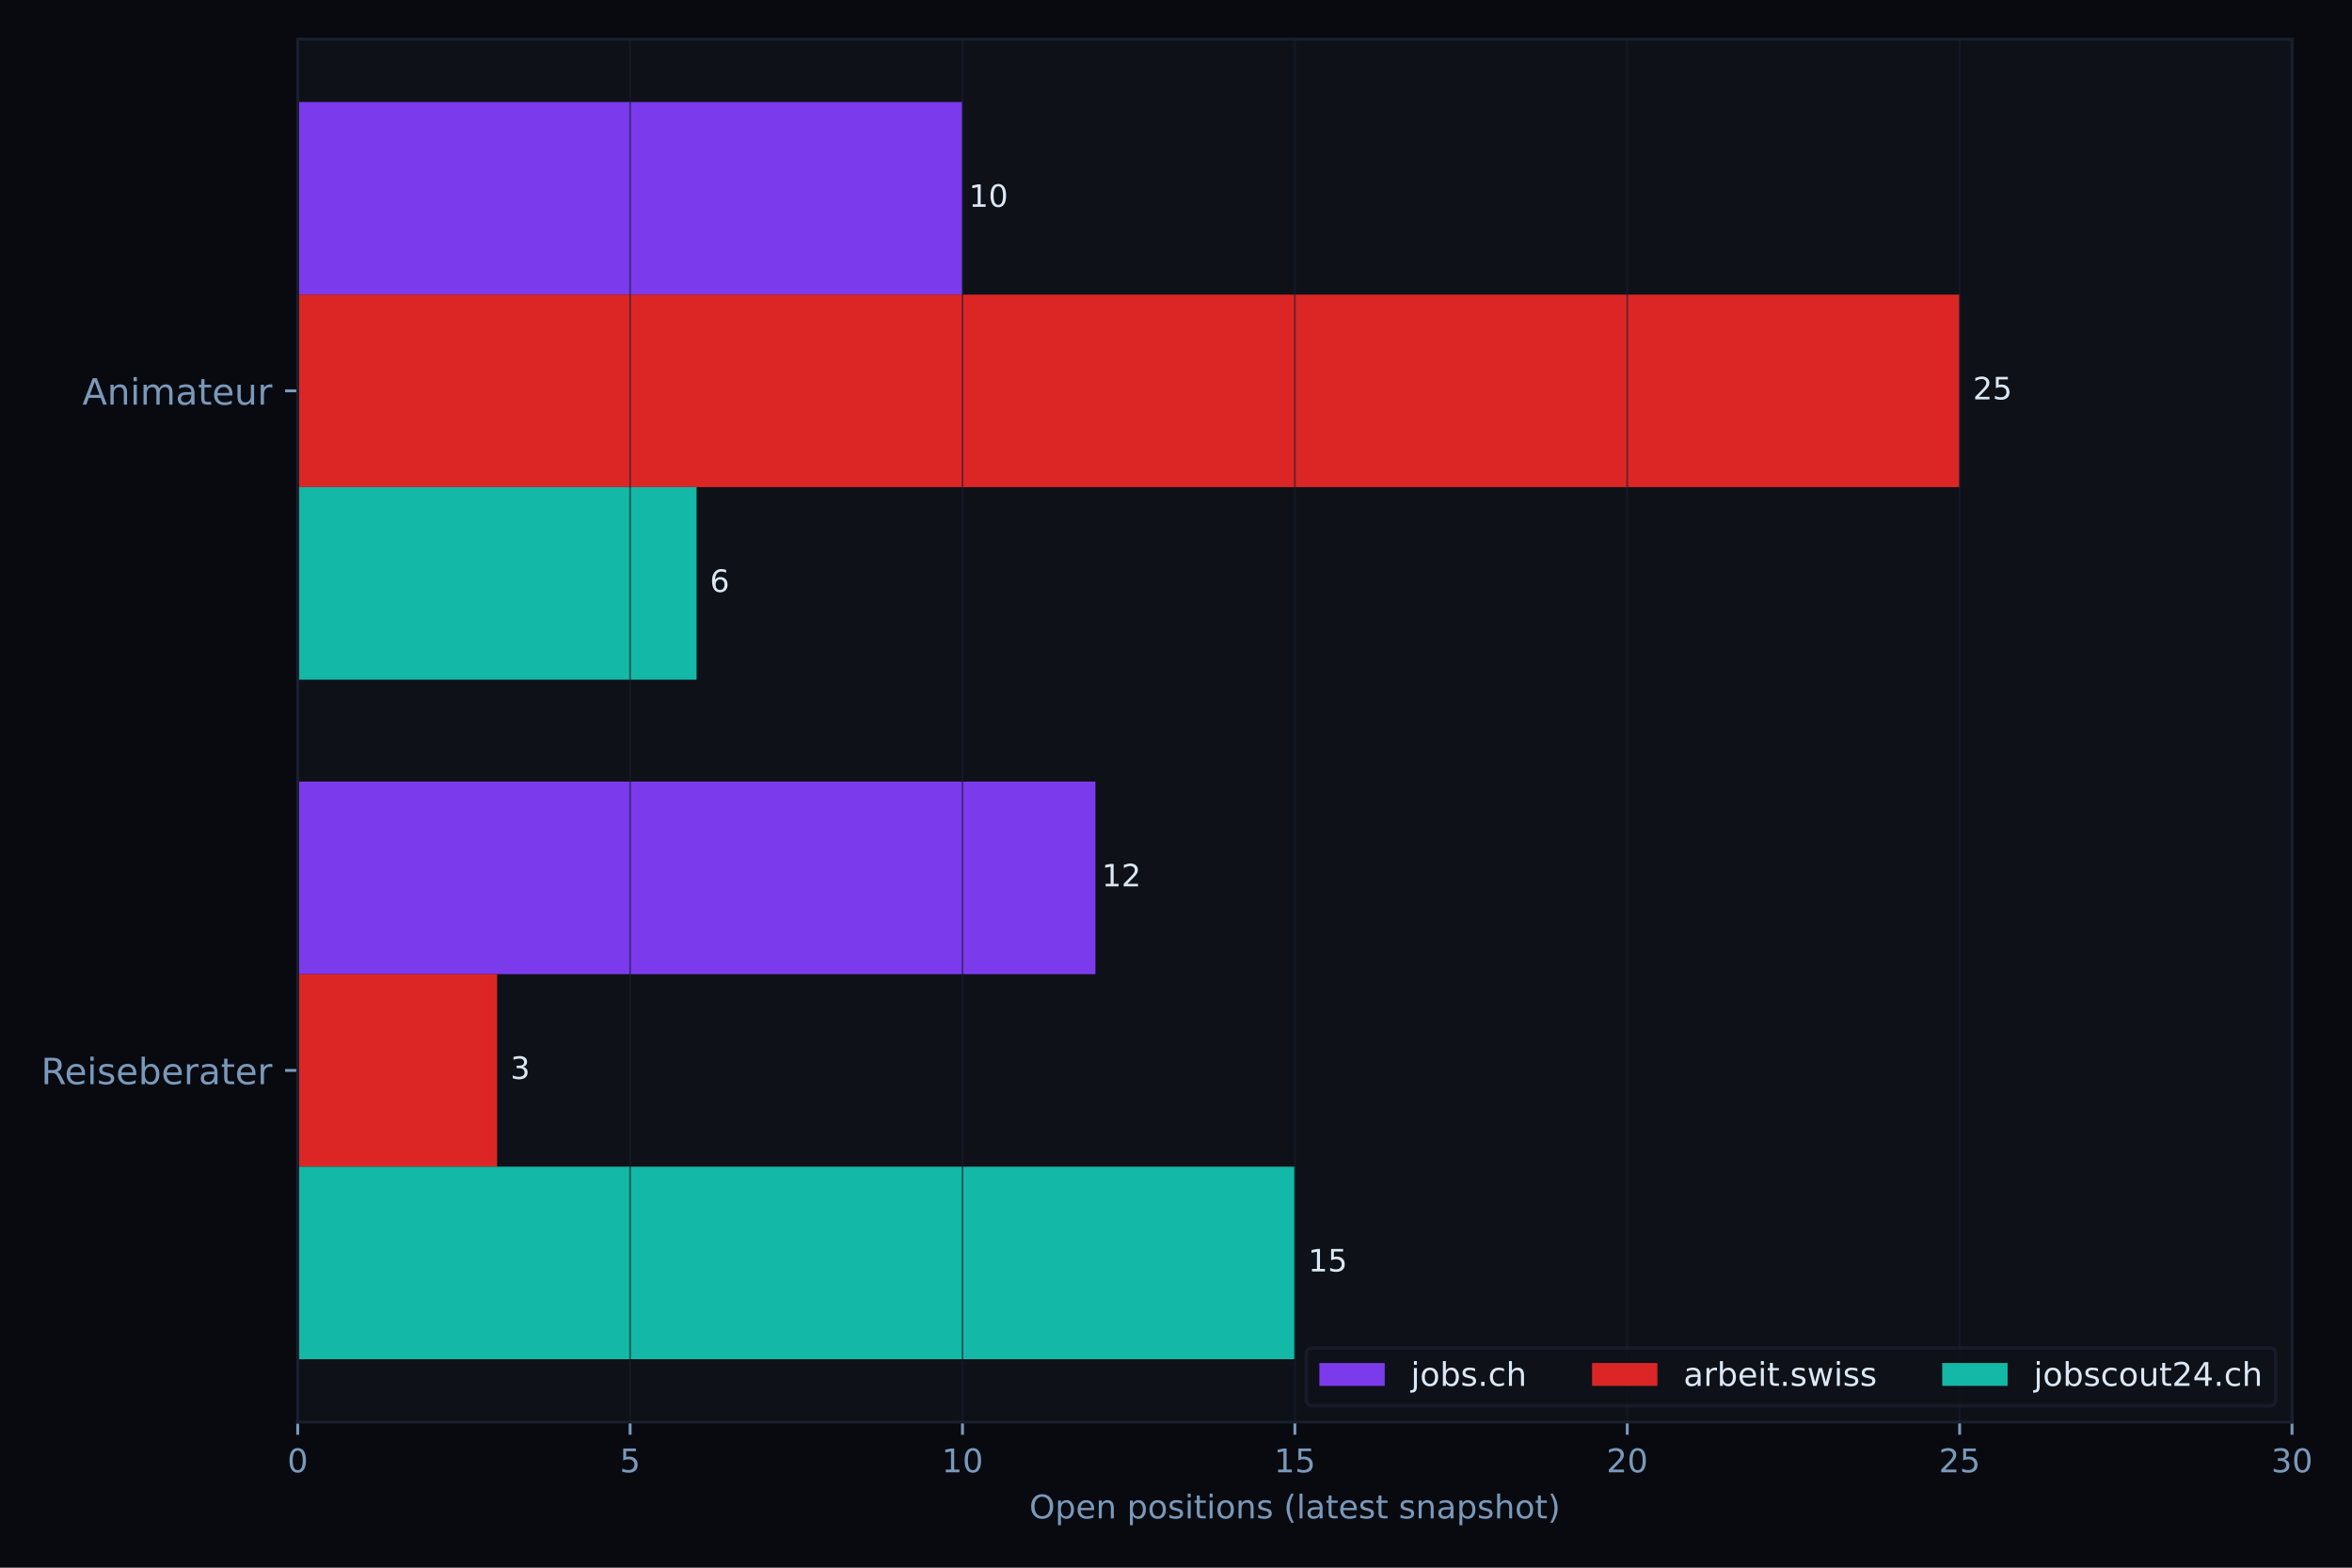
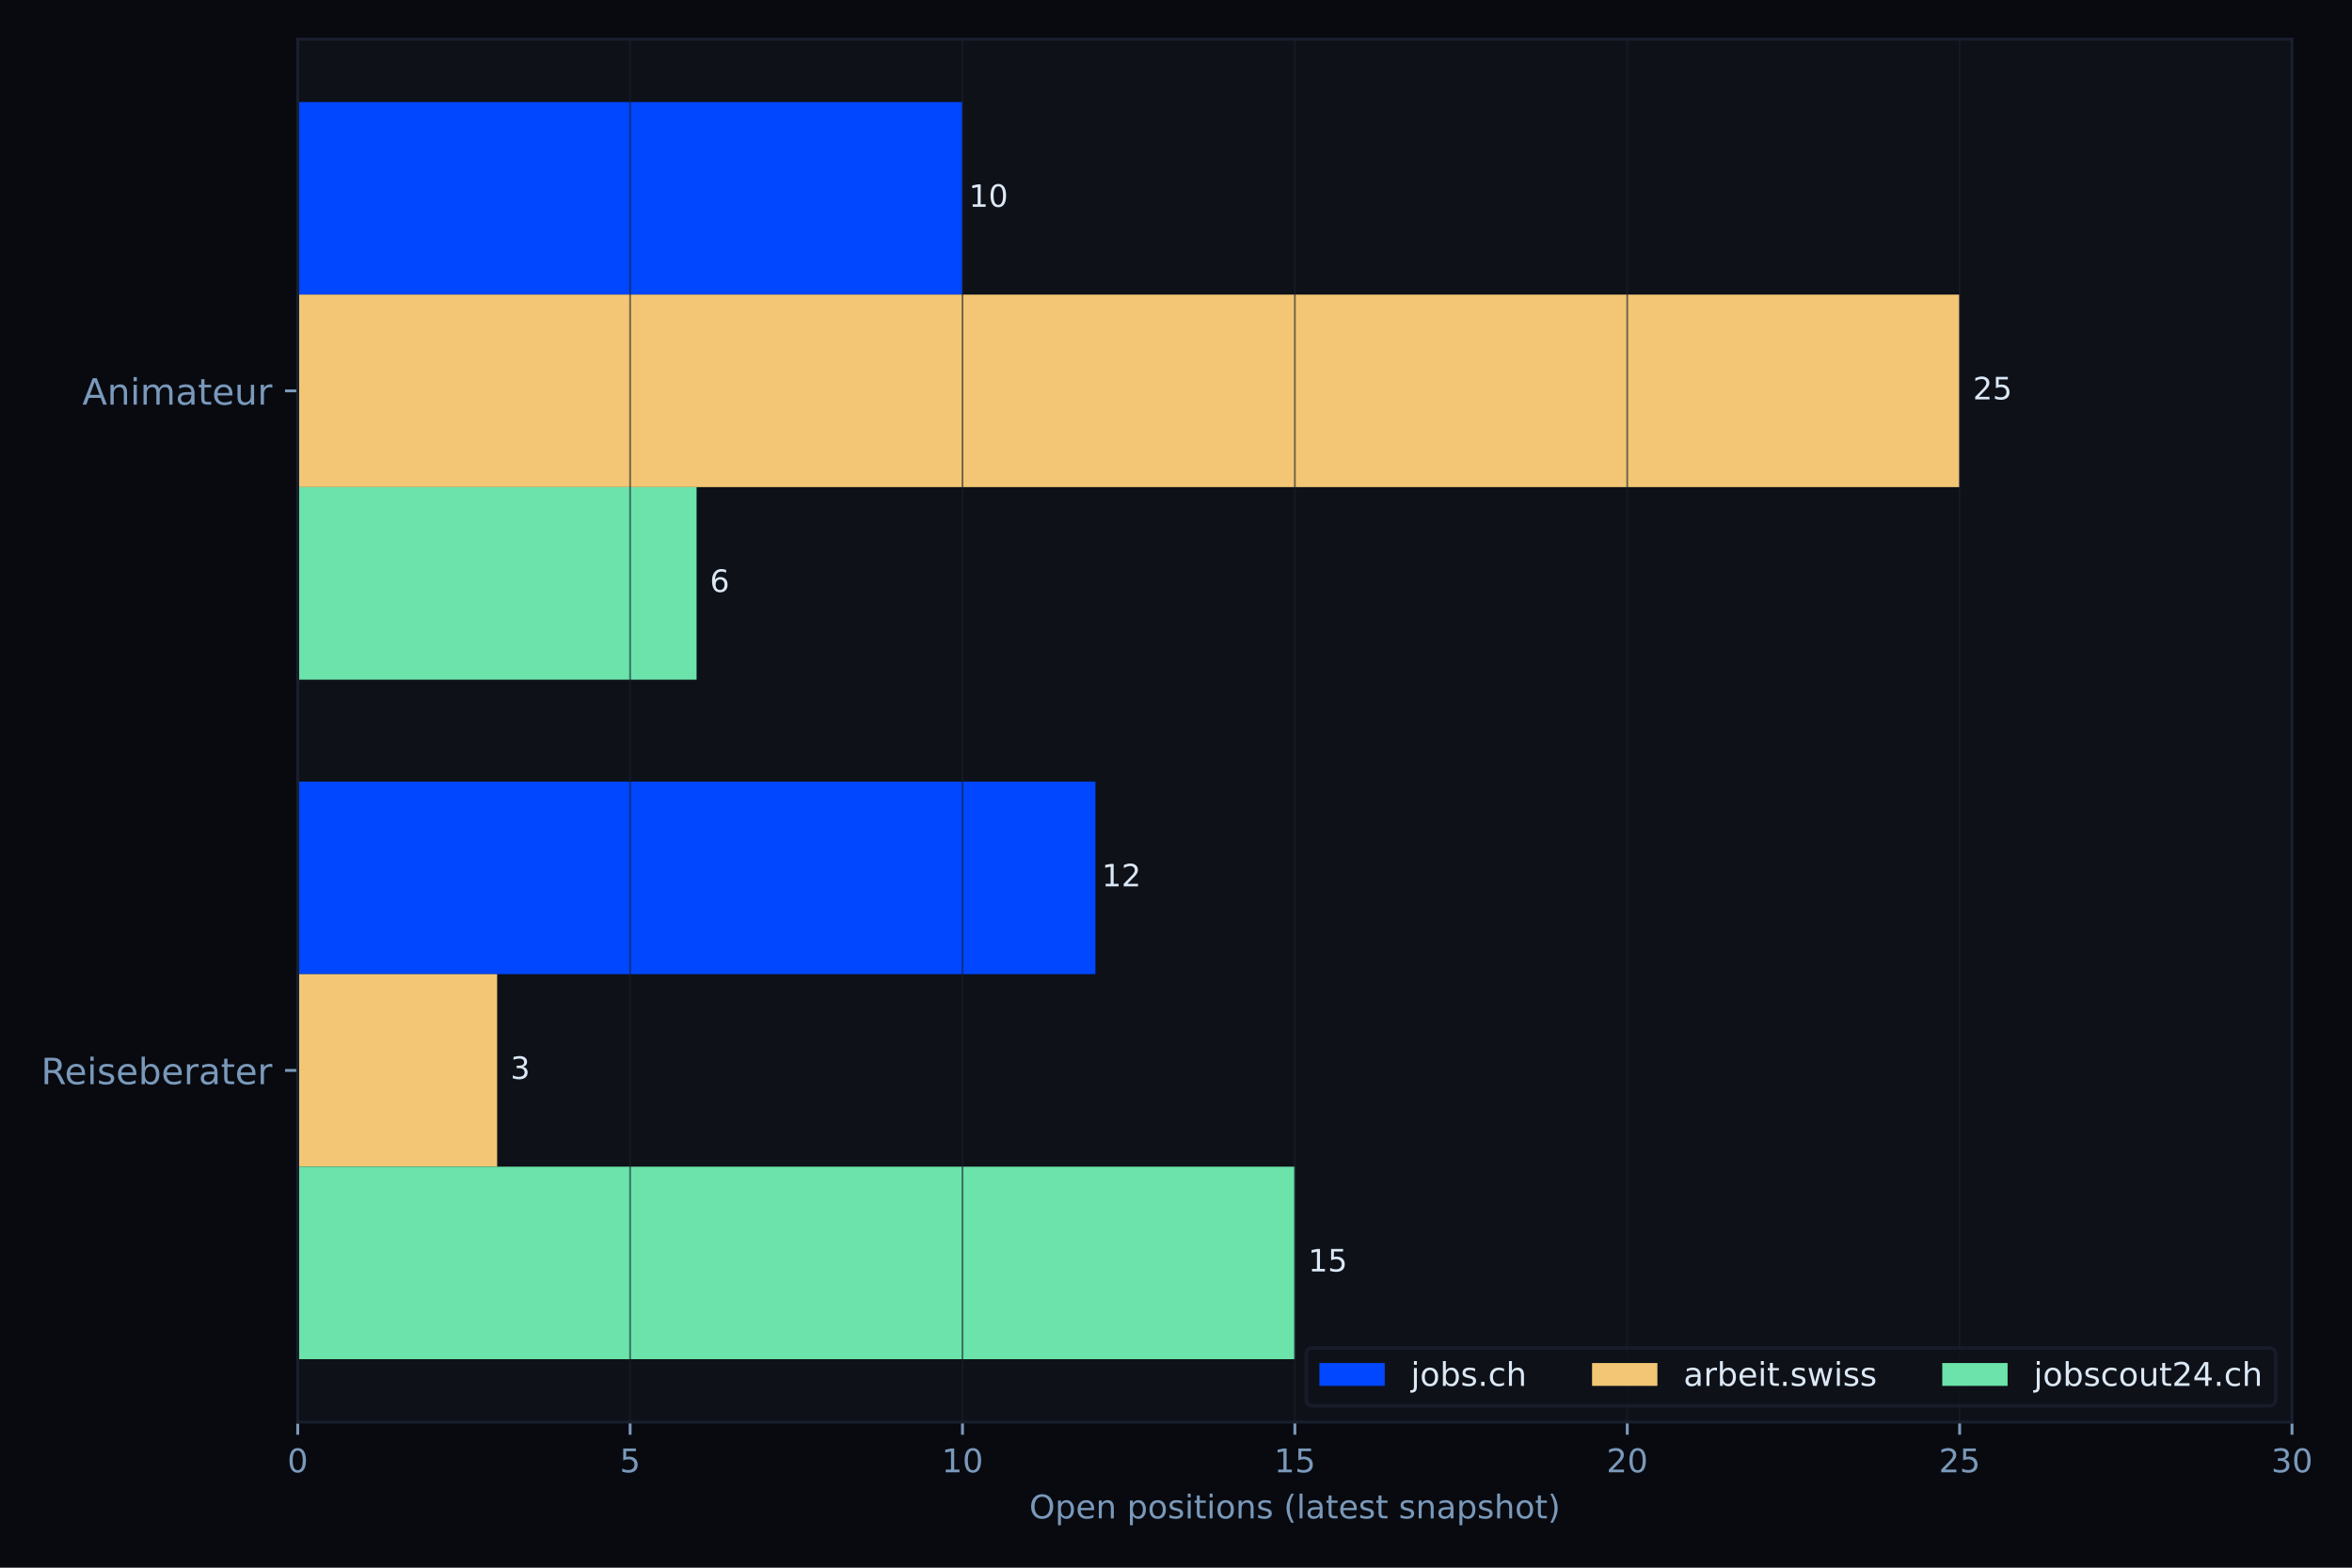
<svg xmlns="http://www.w3.org/2000/svg" xmlns:xlink="http://www.w3.org/1999/xlink" width="648pt" height="432pt" viewBox="0 0 648 432" version="1.1">
  <defs>
    <style type="text/css">*{stroke-linejoin: round; stroke-linecap: butt}</style>
  </defs>
  <g id="figure_1">
    <g id="patch_1">
      <path d="M 0 432  L 648 432  L 648 0  L 0 0  z " style="fill: #080a10" />
    </g>
    <g id="axes_1">
      <g id="patch_2">
        <path d="M 82.027 391.873  L 631.473 391.873  L 631.473 10.8  L 82.027 10.8  z " style="fill: #0e1118" />
      </g>
      <g id="patch_3">
-         <path d="M 82.027 28.121  L 265.176 28.121  L 265.176 81.178  L 82.027 81.178  z " clip-path="url(#pb9f14c1672)" style="fill: #7c3aed" />
+         <path d="M 82.027 28.121  L 265.176 28.121  L 265.176 81.178  L 82.027 81.178  z " clip-path="url(#pb9f14c1672)" style="fill: #0047ff" />
      </g>
      <g id="patch_4">
-         <path d="M 82.027 215.381  L 301.805 215.381  L 301.805 268.438  L 82.027 268.438  z " clip-path="url(#pb9f14c1672)" style="fill: #7c3aed" />
+         <path d="M 82.027 215.381  L 301.805 215.381  L 301.805 268.438  L 82.027 268.438  z " clip-path="url(#pb9f14c1672)" style="fill: #0047ff" />
      </g>
      <g id="patch_5">
-         <path d="M 82.027 81.178  L 539.898 81.178  L 539.898 134.235  L 82.027 134.235  z " clip-path="url(#pb9f14c1672)" style="fill: #dc2626" />
+         <path d="M 82.027 81.178  L 539.898 81.178  L 539.898 134.235  L 82.027 134.235  z " clip-path="url(#pb9f14c1672)" style="fill: #f2c674" />
      </g>
      <g id="patch_6">
-         <path d="M 82.027 268.438  L 136.972 268.438  L 136.972 321.494  L 82.027 321.494  z " clip-path="url(#pb9f14c1672)" style="fill: #dc2626" />
+         <path d="M 82.027 268.438  L 136.972 268.438  L 136.972 321.494  L 82.027 321.494  z " clip-path="url(#pb9f14c1672)" style="fill: #f2c674" />
      </g>
      <g id="patch_7">
-         <path d="M 82.027 134.235  L 191.916 134.235  L 191.916 187.292  L 82.027 187.292  z " clip-path="url(#pb9f14c1672)" style="fill: #14b8a6" />
+         <path d="M 82.027 134.235  L 191.916 134.235  L 191.916 187.292  L 82.027 187.292  z " clip-path="url(#pb9f14c1672)" style="fill: #6be3aa" />
      </g>
      <g id="patch_8">
-         <path d="M 82.027 321.494  L 356.75 321.494  L 356.75 374.551  L 82.027 374.551  z " clip-path="url(#pb9f14c1672)" style="fill: #14b8a6" />
+         <path d="M 82.027 321.494  L 356.75 321.494  L 356.75 374.551  L 82.027 374.551  z " clip-path="url(#pb9f14c1672)" style="fill: #6be3aa" />
      </g>
      <g id="matplotlib.axis_1">
        <g id="xtick_1">
          <g id="line2d_1">
            <path d="M 82.027 391.873  L 82.027 10.8  " clip-path="url(#pb9f14c1672)" style="fill: none; stroke: #1a1f2e; stroke-opacity: 0.6; stroke-width: 0.5; stroke-linecap: square" />
          </g>
          <g id="line2d_2">
            <defs>
              <path id="mff3be124f5" d="M 0 0  L 0 3.5  " style="stroke: #7a99ba; stroke-width: 0.8" />
            </defs>
            <g>
              <use xlink:href="#mff3be124f5" x="82.027" y="391.873" style="fill: #7a99ba; stroke: #7a99ba; stroke-width: 0.8" />
            </g>
          </g>
          <g id="text_1">
            <g style="fill: #7a99ba" transform="translate(79.16415 405.7113) scale(0.09 -0.09)">
              <defs>
                <path id="DejaVuSans-30" d="M 2034 4250  Q 1547 4250 1301 3770  Q 1056 3291 1056 2328  Q 1056 1369 1301 889  Q 1547 409 2034 409  Q 2525 409 2770 889  Q 3016 1369 3016 2328  Q 3016 3291 2770 3770  Q 2525 4250 2034 4250  z M 2034 4750  Q 2819 4750 3233 4129  Q 3647 3509 3647 2328  Q 3647 1150 3233 529  Q 2819 -91 2034 -91  Q 1250 -91 836 529  Q 422 1150 422 2328  Q 422 3509 836 4129  Q 1250 4750 2034 4750  z " transform="scale(0.015625)" />
              </defs>
              <use xlink:href="#DejaVuSans-30" />
            </g>
          </g>
        </g>
        <g id="xtick_2">
          <g id="line2d_3">
            <path d="M 173.602 391.873  L 173.602 10.8  " clip-path="url(#pb9f14c1672)" style="fill: none; stroke: #1a1f2e; stroke-opacity: 0.6; stroke-width: 0.5; stroke-linecap: square" />
          </g>
          <g id="line2d_4">
            <g>
              <use xlink:href="#mff3be124f5" x="173.602" y="391.873" style="fill: #7a99ba; stroke: #7a99ba; stroke-width: 0.8" />
            </g>
          </g>
          <g id="text_2">
            <g style="fill: #7a99ba" transform="translate(170.7384 405.7113) scale(0.09 -0.09)">
              <defs>
                <path id="DejaVuSans-35" d="M 691 4666  L 3169 4666  L 3169 4134  L 1269 4134  L 1269 2991  Q 1406 3038 1543 3061  Q 1681 3084 1819 3084  Q 2600 3084 3056 2656  Q 3513 2228 3513 1497  Q 3513 744 3044 326  Q 2575 -91 1722 -91  Q 1428 -91 1123 -41  Q 819 9 494 109  L 494 744  Q 775 591 1075 516  Q 1375 441 1709 441  Q 2250 441 2565 725  Q 2881 1009 2881 1497  Q 2881 1984 2565 2268  Q 2250 2553 1709 2553  Q 1456 2553 1204 2497  Q 953 2441 691 2322  L 691 4666  z " transform="scale(0.015625)" />
              </defs>
              <use xlink:href="#DejaVuSans-35" />
            </g>
          </g>
        </g>
        <g id="xtick_3">
          <g id="line2d_5">
            <path d="M 265.176 391.873  L 265.176 10.8  " clip-path="url(#pb9f14c1672)" style="fill: none; stroke: #1a1f2e; stroke-opacity: 0.6; stroke-width: 0.5; stroke-linecap: square" />
          </g>
          <g id="line2d_6">
            <g>
              <use xlink:href="#mff3be124f5" x="265.176" y="391.873" style="fill: #7a99ba; stroke: #7a99ba; stroke-width: 0.8" />
            </g>
          </g>
          <g id="text_3">
            <g style="fill: #7a99ba" transform="translate(259.4495 405.7113) scale(0.09 -0.09)">
              <defs>
                <path id="DejaVuSans-31" d="M 794 531  L 1825 531  L 1825 4091  L 703 3866  L 703 4441  L 1819 4666  L 2450 4666  L 2450 531  L 3481 531  L 3481 0  L 794 0  L 794 531  z " transform="scale(0.015625)" />
              </defs>
              <use xlink:href="#DejaVuSans-31" />
              <use xlink:href="#DejaVuSans-30" x="63.623" />
            </g>
          </g>
        </g>
        <g id="xtick_4">
          <g id="line2d_7">
            <path d="M 356.75 391.873  L 356.75 10.8  " clip-path="url(#pb9f14c1672)" style="fill: none; stroke: #1a1f2e; stroke-opacity: 0.6; stroke-width: 0.5; stroke-linecap: square" />
          </g>
          <g id="line2d_8">
            <g>
              <use xlink:href="#mff3be124f5" x="356.75" y="391.873" style="fill: #7a99ba; stroke: #7a99ba; stroke-width: 0.8" />
            </g>
          </g>
          <g id="text_4">
            <g style="fill: #7a99ba" transform="translate(351.0238 405.7113) scale(0.09 -0.09)">
              <use xlink:href="#DejaVuSans-31" />
              <use xlink:href="#DejaVuSans-35" x="63.623" />
            </g>
          </g>
        </g>
        <g id="xtick_5">
          <g id="line2d_9">
            <path d="M 448.324 391.873  L 448.324 10.8  " clip-path="url(#pb9f14c1672)" style="fill: none; stroke: #1a1f2e; stroke-opacity: 0.6; stroke-width: 0.5; stroke-linecap: square" />
          </g>
          <g id="line2d_10">
            <g>
              <use xlink:href="#mff3be124f5" x="448.324" y="391.873" style="fill: #7a99ba; stroke: #7a99ba; stroke-width: 0.8" />
            </g>
          </g>
          <g id="text_5">
            <g style="fill: #7a99ba" transform="translate(442.598 405.7113) scale(0.09 -0.09)">
              <defs>
                <path id="DejaVuSans-32" d="M 1228 531  L 3431 531  L 3431 0  L 469 0  L 469 531  Q 828 903 1448 1529  Q 2069 2156 2228 2338  Q 2531 2678 2651 2914  Q 2772 3150 2772 3378  Q 2772 3750 2511 3984  Q 2250 4219 1831 4219  Q 1534 4219 1204 4116  Q 875 4013 500 3803  L 500 4441  Q 881 4594 1212 4672  Q 1544 4750 1819 4750  Q 2544 4750 2975 4387  Q 3406 4025 3406 3419  Q 3406 3131 3298 2873  Q 3191 2616 2906 2266  Q 2828 2175 2409 1742  Q 1991 1309 1228 531  z " transform="scale(0.015625)" />
              </defs>
              <use xlink:href="#DejaVuSans-32" />
              <use xlink:href="#DejaVuSans-30" x="63.623" />
            </g>
          </g>
        </g>
        <g id="xtick_6">
          <g id="line2d_11">
            <path d="M 539.898 391.873  L 539.898 10.8  " clip-path="url(#pb9f14c1672)" style="fill: none; stroke: #1a1f2e; stroke-opacity: 0.6; stroke-width: 0.5; stroke-linecap: square" />
          </g>
          <g id="line2d_12">
            <g>
              <use xlink:href="#mff3be124f5" x="539.898" y="391.873" style="fill: #7a99ba; stroke: #7a99ba; stroke-width: 0.8" />
            </g>
          </g>
          <g id="text_6">
            <g style="fill: #7a99ba" transform="translate(534.1722 405.7113) scale(0.09 -0.09)">
              <use xlink:href="#DejaVuSans-32" />
              <use xlink:href="#DejaVuSans-35" x="63.623" />
            </g>
          </g>
        </g>
        <g id="xtick_7">
          <g id="line2d_13">
            <path d="M 631.473 391.873  L 631.473 10.8  " clip-path="url(#pb9f14c1672)" style="fill: none; stroke: #1a1f2e; stroke-opacity: 0.6; stroke-width: 0.5; stroke-linecap: square" />
          </g>
          <g id="line2d_14">
            <g>
              <use xlink:href="#mff3be124f5" x="631.473" y="391.873" style="fill: #7a99ba; stroke: #7a99ba; stroke-width: 0.8" />
            </g>
          </g>
          <g id="text_7">
            <g style="fill: #7a99ba" transform="translate(625.7465 405.7113) scale(0.09 -0.09)">
              <defs>
                <path id="DejaVuSans-33" d="M 2597 2516  Q 3050 2419 3304 2112  Q 3559 1806 3559 1356  Q 3559 666 3084 287  Q 2609 -91 1734 -91  Q 1441 -91 1130 -33  Q 819 25 488 141  L 488 750  Q 750 597 1062 519  Q 1375 441 1716 441  Q 2309 441 2620 675  Q 2931 909 2931 1356  Q 2931 1769 2642 2001  Q 2353 2234 1838 2234  L 1294 2234  L 1294 2753  L 1863 2753  Q 2328 2753 2575 2939  Q 2822 3125 2822 3475  Q 2822 3834 2567 4026  Q 2313 4219 1838 4219  Q 1578 4219 1281 4162  Q 984 4106 628 3988  L 628 4550  Q 988 4650 1302 4700  Q 1616 4750 1894 4750  Q 2613 4750 3031 4423  Q 3450 4097 3450 3541  Q 3450 3153 3228 2886  Q 3006 2619 2597 2516  z " transform="scale(0.015625)" />
              </defs>
              <use xlink:href="#DejaVuSans-33" />
              <use xlink:href="#DejaVuSans-30" x="63.623" />
            </g>
          </g>
        </g>
        <g id="text_8">
          <g style="fill: #7a99ba" transform="translate(283.5863 418.4216) scale(0.09 -0.09)">
            <defs>
              <path id="DejaVuSans-4f" d="M 2522 4238  Q 1834 4238 1429 3725  Q 1025 3213 1025 2328  Q 1025 1447 1429 934  Q 1834 422 2522 422  Q 3209 422 3611 934  Q 4013 1447 4013 2328  Q 4013 3213 3611 3725  Q 3209 4238 2522 4238  z M 2522 4750  Q 3503 4750 4090 4092  Q 4678 3434 4678 2328  Q 4678 1225 4090 567  Q 3503 -91 2522 -91  Q 1538 -91 948 565  Q 359 1222 359 2328  Q 359 3434 948 4092  Q 1538 4750 2522 4750  z " transform="scale(0.015625)" />
              <path id="DejaVuSans-70" d="M 1159 525  L 1159 -1331  L 581 -1331  L 581 3500  L 1159 3500  L 1159 2969  Q 1341 3281 1617 3432  Q 1894 3584 2278 3584  Q 2916 3584 3314 3078  Q 3713 2572 3713 1747  Q 3713 922 3314 415  Q 2916 -91 2278 -91  Q 1894 -91 1617 61  Q 1341 213 1159 525  z M 3116 1747  Q 3116 2381 2855 2742  Q 2594 3103 2138 3103  Q 1681 3103 1420 2742  Q 1159 2381 1159 1747  Q 1159 1113 1420 752  Q 1681 391 2138 391  Q 2594 391 2855 752  Q 3116 1113 3116 1747  z " transform="scale(0.015625)" />
              <path id="DejaVuSans-65" d="M 3597 1894  L 3597 1613  L 953 1613  Q 991 1019 1311 708  Q 1631 397 2203 397  Q 2534 397 2845 478  Q 3156 559 3463 722  L 3463 178  Q 3153 47 2828 -22  Q 2503 -91 2169 -91  Q 1331 -91 842 396  Q 353 884 353 1716  Q 353 2575 817 3079  Q 1281 3584 2069 3584  Q 2775 3584 3186 3129  Q 3597 2675 3597 1894  z M 3022 2063  Q 3016 2534 2758 2815  Q 2500 3097 2075 3097  Q 1594 3097 1305 2825  Q 1016 2553 972 2059  L 3022 2063  z " transform="scale(0.015625)" />
              <path id="DejaVuSans-6e" d="M 3513 2113  L 3513 0  L 2938 0  L 2938 2094  Q 2938 2591 2744 2837  Q 2550 3084 2163 3084  Q 1697 3084 1428 2787  Q 1159 2491 1159 1978  L 1159 0  L 581 0  L 581 3500  L 1159 3500  L 1159 2956  Q 1366 3272 1645 3428  Q 1925 3584 2291 3584  Q 2894 3584 3203 3211  Q 3513 2838 3513 2113  z " transform="scale(0.015625)" />
              <path id="DejaVuSans-20" transform="scale(0.015625)" />
              <path id="DejaVuSans-6f" d="M 1959 3097  Q 1497 3097 1228 2736  Q 959 2375 959 1747  Q 959 1119 1226 758  Q 1494 397 1959 397  Q 2419 397 2687 759  Q 2956 1122 2956 1747  Q 2956 2369 2687 2733  Q 2419 3097 1959 3097  z M 1959 3584  Q 2709 3584 3137 3096  Q 3566 2609 3566 1747  Q 3566 888 3137 398  Q 2709 -91 1959 -91  Q 1206 -91 779 398  Q 353 888 353 1747  Q 353 2609 779 3096  Q 1206 3584 1959 3584  z " transform="scale(0.015625)" />
              <path id="DejaVuSans-73" d="M 2834 3397  L 2834 2853  Q 2591 2978 2328 3040  Q 2066 3103 1784 3103  Q 1356 3103 1142 2972  Q 928 2841 928 2578  Q 928 2378 1081 2264  Q 1234 2150 1697 2047  L 1894 2003  Q 2506 1872 2764 1633  Q 3022 1394 3022 966  Q 3022 478 2636 193  Q 2250 -91 1575 -91  Q 1294 -91 989 -36  Q 684 19 347 128  L 347 722  Q 666 556 975 473  Q 1284 391 1588 391  Q 1994 391 2212 530  Q 2431 669 2431 922  Q 2431 1156 2273 1281  Q 2116 1406 1581 1522  L 1381 1569  Q 847 1681 609 1914  Q 372 2147 372 2553  Q 372 3047 722 3315  Q 1072 3584 1716 3584  Q 2034 3584 2315 3537  Q 2597 3491 2834 3397  z " transform="scale(0.015625)" />
              <path id="DejaVuSans-69" d="M 603 3500  L 1178 3500  L 1178 0  L 603 0  L 603 3500  z M 603 4863  L 1178 4863  L 1178 4134  L 603 4134  L 603 4863  z " transform="scale(0.015625)" />
              <path id="DejaVuSans-74" d="M 1172 4494  L 1172 3500  L 2356 3500  L 2356 3053  L 1172 3053  L 1172 1153  Q 1172 725 1289 603  Q 1406 481 1766 481  L 2356 481  L 2356 0  L 1766 0  Q 1100 0 847 248  Q 594 497 594 1153  L 594 3053  L 172 3053  L 172 3500  L 594 3500  L 594 4494  L 1172 4494  z " transform="scale(0.015625)" />
              <path id="DejaVuSans-28" d="M 1984 4856  Q 1566 4138 1362 3434  Q 1159 2731 1159 2009  Q 1159 1288 1364 580  Q 1569 -128 1984 -844  L 1484 -844  Q 1016 -109 783 600  Q 550 1309 550 2009  Q 550 2706 781 3412  Q 1013 4119 1484 4856  L 1984 4856  z " transform="scale(0.015625)" />
              <path id="DejaVuSans-6c" d="M 603 4863  L 1178 4863  L 1178 0  L 603 0  L 603 4863  z " transform="scale(0.015625)" />
              <path id="DejaVuSans-61" d="M 2194 1759  Q 1497 1759 1228 1600  Q 959 1441 959 1056  Q 959 750 1161 570  Q 1363 391 1709 391  Q 2188 391 2477 730  Q 2766 1069 2766 1631  L 2766 1759  L 2194 1759  z M 3341 1997  L 3341 0  L 2766 0  L 2766 531  Q 2569 213 2275 61  Q 1981 -91 1556 -91  Q 1019 -91 701 211  Q 384 513 384 1019  Q 384 1609 779 1909  Q 1175 2209 1959 2209  L 2766 2209  L 2766 2266  Q 2766 2663 2505 2880  Q 2244 3097 1772 3097  Q 1472 3097 1187 3025  Q 903 2953 641 2809  L 641 3341  Q 956 3463 1253 3523  Q 1550 3584 1831 3584  Q 2591 3584 2966 3190  Q 3341 2797 3341 1997  z " transform="scale(0.015625)" />
              <path id="DejaVuSans-68" d="M 3513 2113  L 3513 0  L 2938 0  L 2938 2094  Q 2938 2591 2744 2837  Q 2550 3084 2163 3084  Q 1697 3084 1428 2787  Q 1159 2491 1159 1978  L 1159 0  L 581 0  L 581 4863  L 1159 4863  L 1159 2956  Q 1366 3272 1645 3428  Q 1925 3584 2291 3584  Q 2894 3584 3203 3211  Q 3513 2838 3513 2113  z " transform="scale(0.015625)" />
              <path id="DejaVuSans-29" d="M 513 4856  L 1013 4856  Q 1481 4119 1714 3412  Q 1947 2706 1947 2009  Q 1947 1309 1714 600  Q 1481 -109 1013 -844  L 513 -844  Q 928 -128 1133 580  Q 1338 1288 1338 2009  Q 1338 2731 1133 3434  Q 928 4138 513 4856  z " transform="scale(0.015625)" />
            </defs>
            <use xlink:href="#DejaVuSans-4f" />
            <use xlink:href="#DejaVuSans-70" x="78.711" />
            <use xlink:href="#DejaVuSans-65" x="142.188" />
            <use xlink:href="#DejaVuSans-6e" x="203.711" />
            <use xlink:href="#DejaVuSans-20" x="267.09" />
            <use xlink:href="#DejaVuSans-70" x="298.877" />
            <use xlink:href="#DejaVuSans-6f" x="362.354" />
            <use xlink:href="#DejaVuSans-73" x="423.535" />
            <use xlink:href="#DejaVuSans-69" x="475.635" />
            <use xlink:href="#DejaVuSans-74" x="503.418" />
            <use xlink:href="#DejaVuSans-69" x="542.627" />
            <use xlink:href="#DejaVuSans-6f" x="570.41" />
            <use xlink:href="#DejaVuSans-6e" x="631.592" />
            <use xlink:href="#DejaVuSans-73" x="694.971" />
            <use xlink:href="#DejaVuSans-20" x="747.07" />
            <use xlink:href="#DejaVuSans-28" x="778.857" />
            <use xlink:href="#DejaVuSans-6c" x="817.871" />
            <use xlink:href="#DejaVuSans-61" x="845.654" />
            <use xlink:href="#DejaVuSans-74" x="906.934" />
            <use xlink:href="#DejaVuSans-65" x="946.143" />
            <use xlink:href="#DejaVuSans-73" x="1007.666" />
            <use xlink:href="#DejaVuSans-74" x="1059.766" />
            <use xlink:href="#DejaVuSans-20" x="1098.975" />
            <use xlink:href="#DejaVuSans-73" x="1130.762" />
            <use xlink:href="#DejaVuSans-6e" x="1182.861" />
            <use xlink:href="#DejaVuSans-61" x="1246.24" />
            <use xlink:href="#DejaVuSans-70" x="1307.52" />
            <use xlink:href="#DejaVuSans-73" x="1370.996" />
            <use xlink:href="#DejaVuSans-68" x="1423.096" />
            <use xlink:href="#DejaVuSans-6f" x="1486.475" />
            <use xlink:href="#DejaVuSans-74" x="1547.656" />
            <use xlink:href="#DejaVuSans-29" x="1586.865" />
          </g>
        </g>
      </g>
      <g id="matplotlib.axis_2">
        <g id="ytick_1">
          <g id="line2d_15">
            <defs>
              <path id="mdf66c61492" d="M 0 0  L -3.5 0  " style="stroke: #7a99ba; stroke-width: 0.8" />
            </defs>
            <g>
              <use xlink:href="#mdf66c61492" x="82.027" y="107.707" style="fill: #7a99ba; stroke: #7a99ba; stroke-width: 0.8" />
            </g>
          </g>
          <g id="text_9">
            <g style="fill: #7a99ba" transform="translate(22.6804 111.5059) scale(0.1 -0.1)">
              <defs>
                <path id="DejaVuSans-41" d="M 2188 4044  L 1331 1722  L 3047 1722  L 2188 4044  z M 1831 4666  L 2547 4666  L 4325 0  L 3669 0  L 3244 1197  L 1141 1197  L 716 0  L 50 0  L 1831 4666  z " transform="scale(0.015625)" />
                <path id="DejaVuSans-6d" d="M 3328 2828  Q 3544 3216 3844 3400  Q 4144 3584 4550 3584  Q 5097 3584 5394 3201  Q 5691 2819 5691 2113  L 5691 0  L 5113 0  L 5113 2094  Q 5113 2597 4934 2840  Q 4756 3084 4391 3084  Q 3944 3084 3684 2787  Q 3425 2491 3425 1978  L 3425 0  L 2847 0  L 2847 2094  Q 2847 2600 2669 2842  Q 2491 3084 2119 3084  Q 1678 3084 1418 2786  Q 1159 2488 1159 1978  L 1159 0  L 581 0  L 581 3500  L 1159 3500  L 1159 2956  Q 1356 3278 1631 3431  Q 1906 3584 2284 3584  Q 2666 3584 2933 3390  Q 3200 3197 3328 2828  z " transform="scale(0.015625)" />
                <path id="DejaVuSans-75" d="M 544 1381  L 544 3500  L 1119 3500  L 1119 1403  Q 1119 906 1312 657  Q 1506 409 1894 409  Q 2359 409 2629 706  Q 2900 1003 2900 1516  L 2900 3500  L 3475 3500  L 3475 0  L 2900 0  L 2900 538  Q 2691 219 2414 64  Q 2138 -91 1772 -91  Q 1169 -91 856 284  Q 544 659 544 1381  z M 1991 3584  L 1991 3584  z " transform="scale(0.015625)" />
                <path id="DejaVuSans-72" d="M 2631 2963  Q 2534 3019 2420 3045  Q 2306 3072 2169 3072  Q 1681 3072 1420 2755  Q 1159 2438 1159 1844  L 1159 0  L 581 0  L 581 3500  L 1159 3500  L 1159 2956  Q 1341 3275 1631 3429  Q 1922 3584 2338 3584  Q 2397 3584 2469 3576  Q 2541 3569 2628 3553  L 2631 2963  z " transform="scale(0.015625)" />
              </defs>
              <use xlink:href="#DejaVuSans-41" />
              <use xlink:href="#DejaVuSans-6e" x="68.408" />
              <use xlink:href="#DejaVuSans-69" x="131.787" />
              <use xlink:href="#DejaVuSans-6d" x="159.57" />
              <use xlink:href="#DejaVuSans-61" x="256.982" />
              <use xlink:href="#DejaVuSans-74" x="318.262" />
              <use xlink:href="#DejaVuSans-65" x="357.471" />
              <use xlink:href="#DejaVuSans-75" x="418.994" />
              <use xlink:href="#DejaVuSans-72" x="482.373" />
            </g>
          </g>
        </g>
        <g id="ytick_2">
          <g id="line2d_16">
            <g>
              <use xlink:href="#mdf66c61492" x="82.027" y="294.966" style="fill: #7a99ba; stroke: #7a99ba; stroke-width: 0.8" />
            </g>
          </g>
          <g id="text_10">
            <g style="fill: #7a99ba" transform="translate(11.31009 298.7652) scale(0.1 -0.1)">
              <defs>
                <path id="DejaVuSans-52" d="M 2841 2188  Q 3044 2119 3236 1894  Q 3428 1669 3622 1275  L 4263 0  L 3584 0  L 2988 1197  Q 2756 1666 2539 1819  Q 2322 1972 1947 1972  L 1259 1972  L 1259 0  L 628 0  L 628 4666  L 2053 4666  Q 2853 4666 3247 4331  Q 3641 3997 3641 3322  Q 3641 2881 3436 2590  Q 3231 2300 2841 2188  z M 1259 4147  L 1259 2491  L 2053 2491  Q 2509 2491 2742 2702  Q 2975 2913 2975 3322  Q 2975 3731 2742 3939  Q 2509 4147 2053 4147  L 1259 4147  z " transform="scale(0.015625)" />
                <path id="DejaVuSans-62" d="M 3116 1747  Q 3116 2381 2855 2742  Q 2594 3103 2138 3103  Q 1681 3103 1420 2742  Q 1159 2381 1159 1747  Q 1159 1113 1420 752  Q 1681 391 2138 391  Q 2594 391 2855 752  Q 3116 1113 3116 1747  z M 1159 2969  Q 1341 3281 1617 3432  Q 1894 3584 2278 3584  Q 2916 3584 3314 3078  Q 3713 2572 3713 1747  Q 3713 922 3314 415  Q 2916 -91 2278 -91  Q 1894 -91 1617 61  Q 1341 213 1159 525  L 1159 0  L 581 0  L 581 4863  L 1159 4863  L 1159 2969  z " transform="scale(0.015625)" />
              </defs>
              <use xlink:href="#DejaVuSans-52" />
              <use xlink:href="#DejaVuSans-65" x="64.982" />
              <use xlink:href="#DejaVuSans-69" x="126.506" />
              <use xlink:href="#DejaVuSans-73" x="154.289" />
              <use xlink:href="#DejaVuSans-65" x="206.389" />
              <use xlink:href="#DejaVuSans-62" x="267.912" />
              <use xlink:href="#DejaVuSans-65" x="331.389" />
              <use xlink:href="#DejaVuSans-72" x="392.912" />
              <use xlink:href="#DejaVuSans-61" x="434.025" />
              <use xlink:href="#DejaVuSans-74" x="495.305" />
              <use xlink:href="#DejaVuSans-65" x="534.514" />
              <use xlink:href="#DejaVuSans-72" x="596.037" />
            </g>
          </g>
        </g>
      </g>
      <g id="patch_9">
        <path d="M 82.027 391.873  L 82.027 10.8  " style="fill: none; stroke: #1a1f2e; stroke-width: 0.8; stroke-linejoin: miter; stroke-linecap: square" />
      </g>
      <g id="patch_10">
        <path d="M 631.473 391.873  L 631.473 10.8  " style="fill: none; stroke: #1a1f2e; stroke-width: 0.8; stroke-linejoin: miter; stroke-linecap: square" />
      </g>
      <g id="patch_11">
        <path d="M 82.027 391.873  L 631.473 391.873  " style="fill: none; stroke: #1a1f2e; stroke-width: 0.8; stroke-linejoin: miter; stroke-linecap: square" />
      </g>
      <g id="patch_12">
        <path d="M 82.027 10.8  L 631.473 10.8  " style="fill: none; stroke: #1a1f2e; stroke-width: 0.8; stroke-linejoin: miter; stroke-linecap: square" />
      </g>
      <g id="text_11">
        <g style="fill: #dce8f5" transform="translate(266.934 56.99536) scale(0.085 -0.085)">
          <use xlink:href="#DejaVuSans-31" />
          <use xlink:href="#DejaVuSans-30" x="63.623" />
        </g>
      </g>
      <g id="text_12">
        <g style="fill: #dce8f5" transform="translate(303.5637 244.2547) scale(0.085 -0.085)">
          <use xlink:href="#DejaVuSans-31" />
          <use xlink:href="#DejaVuSans-32" x="63.623" />
        </g>
      </g>
      <g id="text_13">
        <g style="fill: #dce8f5" transform="translate(543.5615 110.0522) scale(0.085 -0.085)">
          <use xlink:href="#DejaVuSans-32" />
          <use xlink:href="#DejaVuSans-35" x="63.623" />
        </g>
      </g>
      <g id="text_14">
        <g style="fill: #dce8f5" transform="translate(140.6348 297.3115) scale(0.085 -0.085)">
          <use xlink:href="#DejaVuSans-33" />
        </g>
      </g>
      <g id="text_15">
        <g style="fill: #dce8f5" transform="translate(195.5793 163.109) scale(0.085 -0.085)">
          <defs>
            <path id="DejaVuSans-36" d="M 2113 2584  Q 1688 2584 1439 2293  Q 1191 2003 1191 1497  Q 1191 994 1439 701  Q 1688 409 2113 409  Q 2538 409 2786 701  Q 3034 994 3034 1497  Q 3034 2003 2786 2293  Q 2538 2584 2113 2584  z M 3366 4563  L 3366 3988  Q 3128 4100 2886 4159  Q 2644 4219 2406 4219  Q 1781 4219 1451 3797  Q 1122 3375 1075 2522  Q 1259 2794 1537 2939  Q 1816 3084 2150 3084  Q 2853 3084 3261 2657  Q 3669 2231 3669 1497  Q 3669 778 3244 343  Q 2819 -91 2113 -91  Q 1303 -91 875 529  Q 447 1150 447 2328  Q 447 3434 972 4092  Q 1497 4750 2381 4750  Q 2619 4750 2861 4703  Q 3103 4656 3366 4563  z " transform="scale(0.015625)" />
          </defs>
          <use xlink:href="#DejaVuSans-36" />
        </g>
      </g>
      <g id="text_16">
        <g style="fill: #dce8f5" transform="translate(360.413 350.3683) scale(0.085 -0.085)">
          <use xlink:href="#DejaVuSans-31" />
          <use xlink:href="#DejaVuSans-35" x="63.623" />
        </g>
      </g>
      <g id="legend_1">
        <g id="patch_13">
          <path d="M 361.708 387.373  L 625.173 387.373  Q 626.973 387.373 626.973 385.573  L 626.973 373.262  Q 626.973 371.462 625.173 371.462  L 361.708 371.462  Q 359.908 371.462 359.908 373.262  L 359.908 385.573  Q 359.908 387.373 361.708 387.373  z " style="fill: #0e1118; opacity: 0.8; stroke: #1a1f2e; stroke-linejoin: miter" />
        </g>
        <g id="patch_14">
-           <path d="M 363.508 381.901  L 381.508 381.901  L 381.508 375.601  L 363.508 375.601  z " style="fill: #7c3aed" />
+           <path d="M 363.508 381.901  L 381.508 381.901  L 381.508 375.601  L 363.508 375.601  z " style="fill: #0047ff" />
        </g>
        <g id="text_17">
          <g style="fill: #dce8f5" transform="translate(388.7076 381.901) scale(0.09 -0.09)">
            <defs>
              <path id="DejaVuSans-6a" d="M 603 3500  L 1178 3500  L 1178 -63  Q 1178 -731 923 -1031  Q 669 -1331 103 -1331  L -116 -1331  L -116 -844  L 38 -844  Q 366 -844 484 -692  Q 603 -541 603 -63  L 603 3500  z M 603 4863  L 1178 4863  L 1178 4134  L 603 4134  L 603 4863  z " transform="scale(0.015625)" />
              <path id="DejaVuSans-2e" d="M 684 794  L 1344 794  L 1344 0  L 684 0  L 684 794  z " transform="scale(0.015625)" />
              <path id="DejaVuSans-63" d="M 3122 3366  L 3122 2828  Q 2878 2963 2633 3030  Q 2388 3097 2138 3097  Q 1578 3097 1268 2742  Q 959 2388 959 1747  Q 959 1106 1268 751  Q 1578 397 2138 397  Q 2388 397 2633 464  Q 2878 531 3122 666  L 3122 134  Q 2881 22 2623 -34  Q 2366 -91 2075 -91  Q 1284 -91 818 406  Q 353 903 353 1747  Q 353 2603 823 3093  Q 1294 3584 2113 3584  Q 2378 3584 2631 3529  Q 2884 3475 3122 3366  z " transform="scale(0.015625)" />
            </defs>
            <use xlink:href="#DejaVuSans-6a" />
            <use xlink:href="#DejaVuSans-6f" x="27.783" />
            <use xlink:href="#DejaVuSans-62" x="88.965" />
            <use xlink:href="#DejaVuSans-73" x="152.441" />
            <use xlink:href="#DejaVuSans-2e" x="204.541" />
            <use xlink:href="#DejaVuSans-63" x="236.328" />
            <use xlink:href="#DejaVuSans-68" x="291.309" />
          </g>
        </g>
        <g id="patch_15">
-           <path d="M 438.629 381.901  L 456.629 381.901  L 456.629 375.601  L 438.629 375.601  z " style="fill: #dc2626" />
+           <path d="M 438.629 381.901  L 456.629 381.901  L 456.629 375.601  L 438.629 375.601  z " style="fill: #f2c674" />
        </g>
        <g id="text_18">
          <g style="fill: #dce8f5" transform="translate(463.8294 381.901) scale(0.09 -0.09)">
            <defs>
              <path id="DejaVuSans-77" d="M 269 3500  L 844 3500  L 1563 769  L 2278 3500  L 2956 3500  L 3675 769  L 4391 3500  L 4966 3500  L 4050 0  L 3372 0  L 2619 2869  L 1863 0  L 1184 0  L 269 3500  z " transform="scale(0.015625)" />
            </defs>
            <use xlink:href="#DejaVuSans-61" />
            <use xlink:href="#DejaVuSans-72" x="61.279" />
            <use xlink:href="#DejaVuSans-62" x="102.393" />
            <use xlink:href="#DejaVuSans-65" x="165.869" />
            <use xlink:href="#DejaVuSans-69" x="227.393" />
            <use xlink:href="#DejaVuSans-74" x="255.176" />
            <use xlink:href="#DejaVuSans-2e" x="294.385" />
            <use xlink:href="#DejaVuSans-73" x="326.172" />
            <use xlink:href="#DejaVuSans-77" x="378.271" />
            <use xlink:href="#DejaVuSans-69" x="460.059" />
            <use xlink:href="#DejaVuSans-73" x="487.842" />
            <use xlink:href="#DejaVuSans-73" x="539.941" />
          </g>
        </g>
        <g id="patch_16">
-           <path d="M 535.111 381.901  L 553.111 381.901  L 553.111 375.601  L 535.111 375.601  z " style="fill: #14b8a6" />
+           <path d="M 535.111 381.901  L 553.111 381.901  L 553.111 375.601  L 535.111 375.601  z " style="fill: #6be3aa" />
        </g>
        <g id="text_19">
          <g style="fill: #dce8f5" transform="translate(560.3109 381.901) scale(0.09 -0.09)">
            <defs>
              <path id="DejaVuSans-34" d="M 2419 4116  L 825 1625  L 2419 1625  L 2419 4116  z M 2253 4666  L 3047 4666  L 3047 1625  L 3713 1625  L 3713 1100  L 3047 1100  L 3047 0  L 2419 0  L 2419 1100  L 313 1100  L 313 1709  L 2253 4666  z " transform="scale(0.015625)" />
            </defs>
            <use xlink:href="#DejaVuSans-6a" />
            <use xlink:href="#DejaVuSans-6f" x="27.783" />
            <use xlink:href="#DejaVuSans-62" x="88.965" />
            <use xlink:href="#DejaVuSans-73" x="152.441" />
            <use xlink:href="#DejaVuSans-63" x="204.541" />
            <use xlink:href="#DejaVuSans-6f" x="259.521" />
            <use xlink:href="#DejaVuSans-75" x="320.703" />
            <use xlink:href="#DejaVuSans-74" x="384.082" />
            <use xlink:href="#DejaVuSans-32" x="423.291" />
            <use xlink:href="#DejaVuSans-34" x="486.914" />
            <use xlink:href="#DejaVuSans-2e" x="550.537" />
            <use xlink:href="#DejaVuSans-63" x="582.324" />
            <use xlink:href="#DejaVuSans-68" x="637.305" />
          </g>
        </g>
      </g>
    </g>
  </g>
  <defs>
    <clipPath id="pb9f14c1672">
      <rect x="82.027" y="10.8" width="549.445" height="381.073" />
    </clipPath>
  </defs>
</svg>
